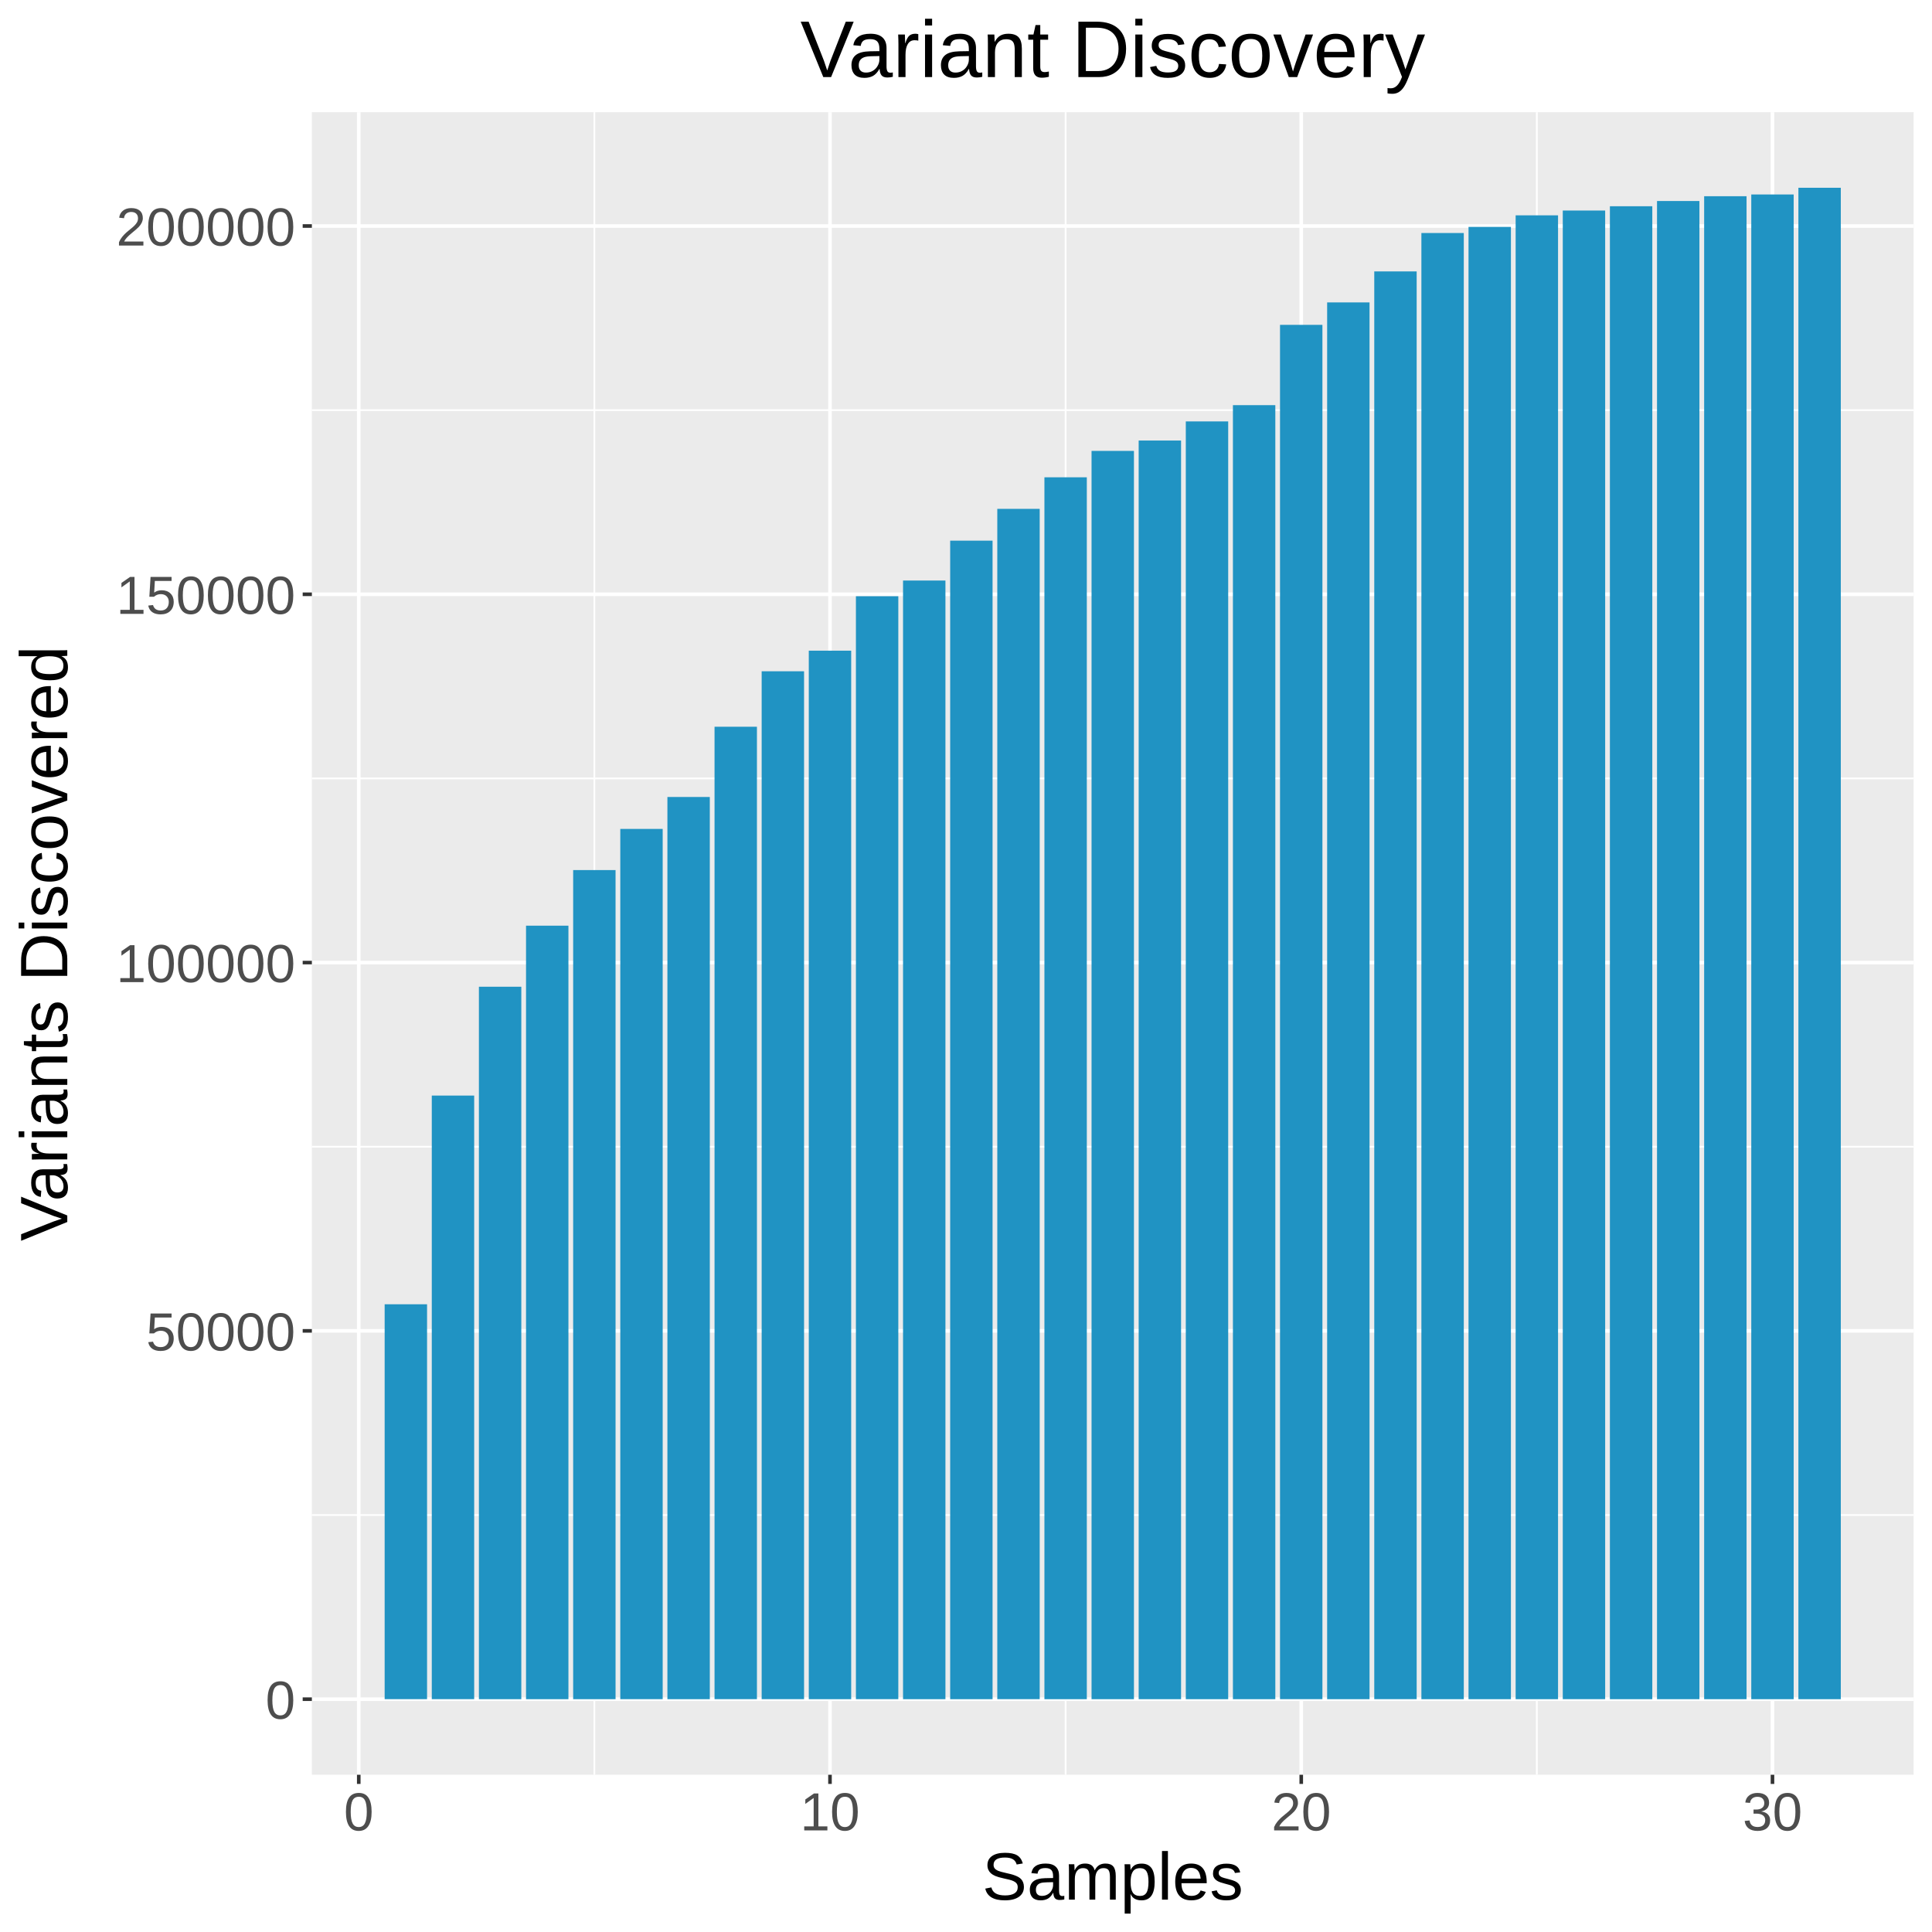
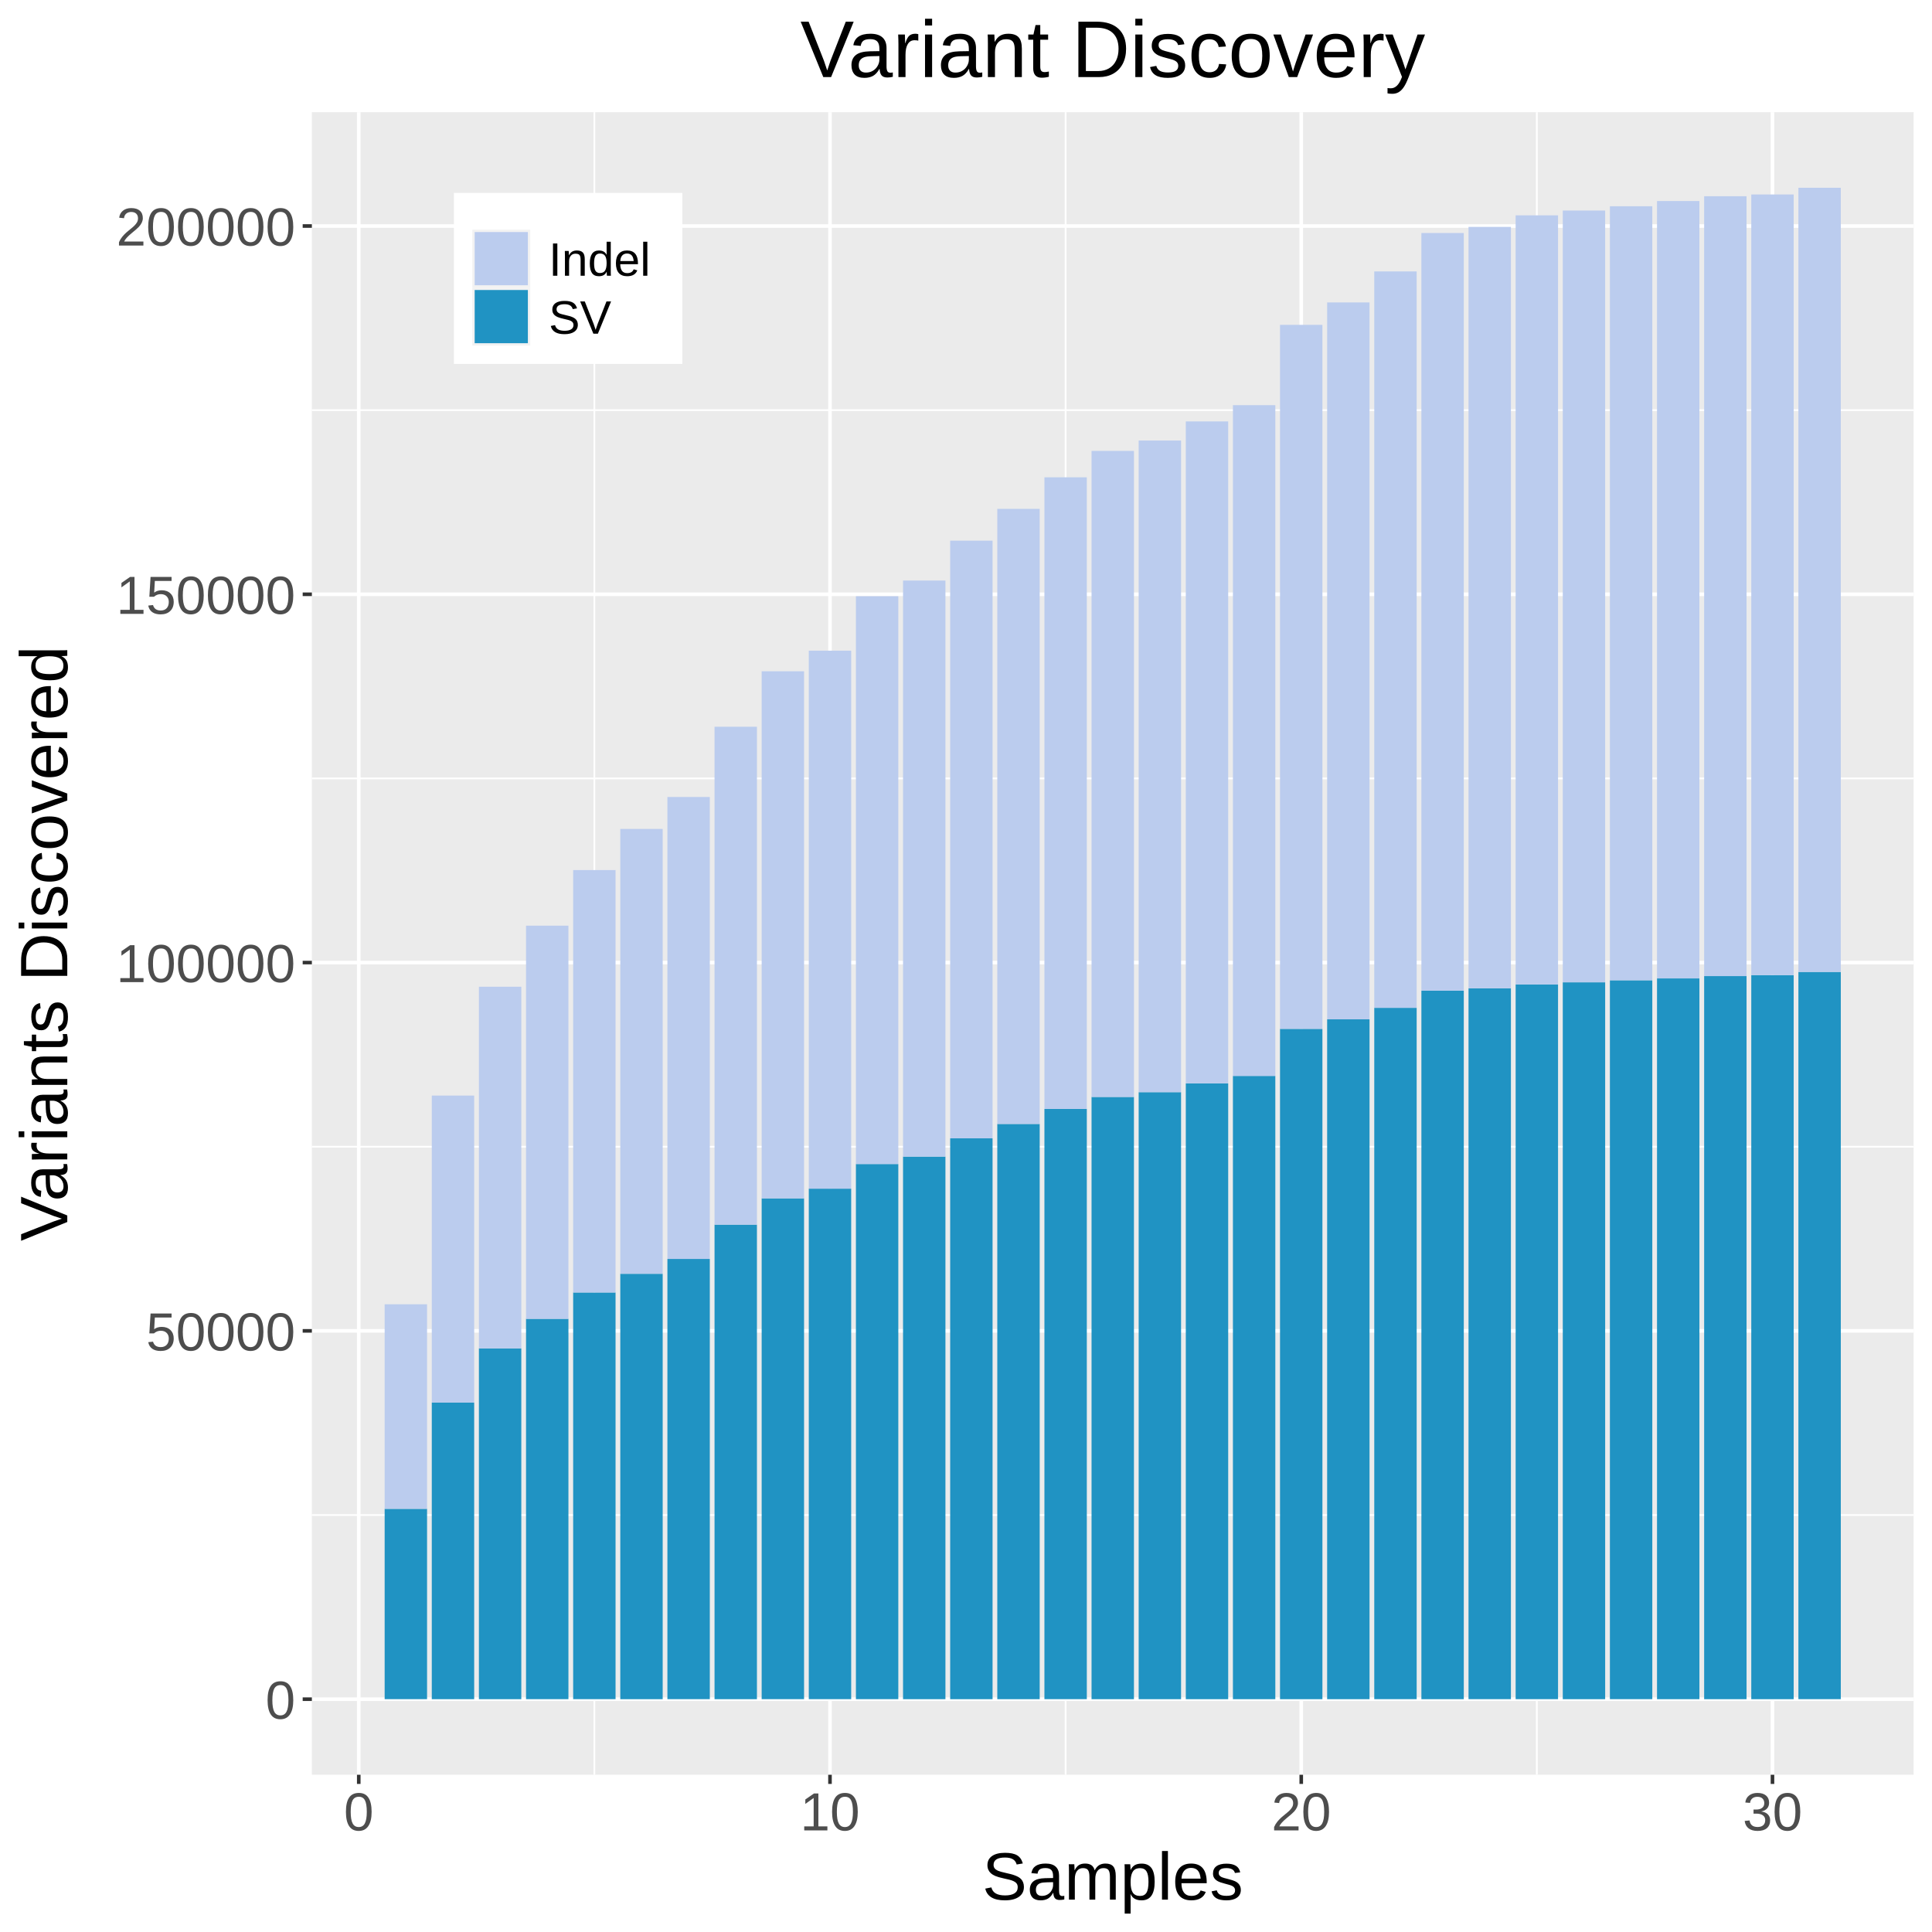
<svg xmlns="http://www.w3.org/2000/svg" class="svglite" width="576.00pt" height="576.00pt" viewBox="0 0 576.00 576.00">
  <defs>
    <style type="text/css">
    .svglite line, .svglite polyline, .svglite polygon, .svglite path, .svglite rect, .svglite circle {
      fill: none;
      stroke: #000000;
      stroke-linecap: round;
      stroke-linejoin: round;
      stroke-miterlimit: 10.00;
    }
  </style>
  </defs>
  <rect width="100%" height="100%" style="stroke: none; fill: #FFFFFF;" />
  <defs>
    <clipPath id="cpMC4wMHw1NzYuMDB8MC4wMHw1NzYuMDA=">
      <rect x="0.00" y="0.00" width="576.00" height="576.00" />
    </clipPath>
  </defs>
  <g clip-path="url(#cpMC4wMHw1NzYuMDB8MC4wMHw1NzYuMDA=)">
    <rect x="0" y="0.00" width="576.00" height="576.00" style="stroke-width: 1.07; stroke: #FFFFFF; fill: #FFFFFF;" />
  </g>
  <defs>
    <clipPath id="cpOTIuOTh8NTcwLjUyfDMzLjQ0fDUyOS4xMg==">
      <rect x="92.98" y="33.44" width="477.54" height="495.67" />
    </clipPath>
  </defs>
  <g clip-path="url(#cpOTIuOTh8NTcwLjUyfDMzLjQ0fDUyOS4xMg==)">
    <rect x="92.98" y="33.44" width="477.54" height="495.67" style="stroke-width: 1.07; stroke: none; fill: #EBEBEB;" />
    <polyline points="92.98,451.69 570.52,451.69 " style="stroke-width: 0.53; stroke: #FFFFFF; stroke-linecap: butt;" />
    <polyline points="92.98,341.88 570.52,341.88 " style="stroke-width: 0.53; stroke: #FFFFFF; stroke-linecap: butt;" />
    <polyline points="92.98,232.08 570.52,232.08 " style="stroke-width: 0.53; stroke: #FFFFFF; stroke-linecap: butt;" />
    <polyline points="92.98,122.28 570.52,122.28 " style="stroke-width: 0.53; stroke: #FFFFFF; stroke-linecap: butt;" />
    <polyline points="177.20,529.12 177.20,33.44 " style="stroke-width: 0.53; stroke: #FFFFFF; stroke-linecap: butt;" />
    <polyline points="317.70,529.12 317.70,33.44 " style="stroke-width: 0.53; stroke: #FFFFFF; stroke-linecap: butt;" />
    <polyline points="458.19,529.12 458.19,33.44 " style="stroke-width: 0.53; stroke: #FFFFFF; stroke-linecap: butt;" />
    <polyline points="92.98,506.59 570.52,506.59 " style="stroke-width: 1.07; stroke: #FFFFFF; stroke-linecap: butt;" />
    <polyline points="92.98,396.78 570.52,396.78 " style="stroke-width: 1.07; stroke: #FFFFFF; stroke-linecap: butt;" />
    <polyline points="92.98,286.98 570.52,286.98 " style="stroke-width: 1.07; stroke: #FFFFFF; stroke-linecap: butt;" />
    <polyline points="92.98,177.18 570.52,177.18 " style="stroke-width: 1.07; stroke: #FFFFFF; stroke-linecap: butt;" />
    <polyline points="92.98,67.38 570.52,67.38 " style="stroke-width: 1.07; stroke: #FFFFFF; stroke-linecap: butt;" />
    <polyline points="106.96,529.12 106.96,33.44 " style="stroke-width: 1.07; stroke: #FFFFFF; stroke-linecap: butt;" />
    <polyline points="247.45,529.12 247.45,33.44 " style="stroke-width: 1.07; stroke: #FFFFFF; stroke-linecap: butt;" />
    <polyline points="387.95,529.12 387.95,33.44 " style="stroke-width: 1.07; stroke: #FFFFFF; stroke-linecap: butt;" />
    <polyline points="528.44,529.12 528.44,33.44 " style="stroke-width: 1.07; stroke: #FFFFFF; stroke-linecap: butt;" />
-     <rect x="114.68" y="388.85" width="12.64" height="117.73" style="stroke-width: 9.68; stroke: none; stroke-linecap: square; stroke-linejoin: miter; fill: #2093C3;" />
-     <rect x="128.73" y="326.63" width="12.64" height="179.95" style="stroke-width: 9.68; stroke: none; stroke-linecap: square; stroke-linejoin: miter; fill: #2093C3;" />
-     <rect x="142.78" y="294.18" width="12.64" height="212.41" style="stroke-width: 9.68; stroke: none; stroke-linecap: square; stroke-linejoin: miter; fill: #2093C3;" />
-     <rect x="156.83" y="275.98" width="12.64" height="230.61" style="stroke-width: 9.68; stroke: none; stroke-linecap: square; stroke-linejoin: miter; fill: #2093C3;" />
-     <rect x="170.88" y="259.40" width="12.64" height="247.19" style="stroke-width: 9.68; stroke: none; stroke-linecap: square; stroke-linejoin: miter; fill: #2093C3;" />
-     <rect x="184.93" y="247.13" width="12.64" height="259.45" style="stroke-width: 9.68; stroke: none; stroke-linecap: square; stroke-linejoin: miter; fill: #2093C3;" />
-     <rect x="198.98" y="237.61" width="12.64" height="268.98" style="stroke-width: 9.68; stroke: none; stroke-linecap: square; stroke-linejoin: miter; fill: #2093C3;" />
-     <rect x="213.03" y="216.67" width="12.64" height="289.91" style="stroke-width: 9.68; stroke: none; stroke-linecap: square; stroke-linejoin: miter; fill: #2093C3;" />
-     <rect x="227.08" y="200.13" width="12.64" height="306.45" style="stroke-width: 9.68; stroke: none; stroke-linecap: square; stroke-linejoin: miter; fill: #2093C3;" />
-     <rect x="241.13" y="193.99" width="12.64" height="312.60" style="stroke-width: 9.68; stroke: none; stroke-linecap: square; stroke-linejoin: miter; fill: #2093C3;" />
-     <rect x="255.18" y="177.76" width="12.64" height="328.82" style="stroke-width: 9.68; stroke: none; stroke-linecap: square; stroke-linejoin: miter; fill: #2093C3;" />
-     <rect x="269.23" y="173.08" width="12.64" height="333.51" style="stroke-width: 9.68; stroke: none; stroke-linecap: square; stroke-linejoin: miter; fill: #2093C3;" />
-     <rect x="283.28" y="161.19" width="12.64" height="345.40" style="stroke-width: 9.68; stroke: none; stroke-linecap: square; stroke-linejoin: miter; fill: #2093C3;" />
-     <rect x="297.33" y="151.71" width="12.64" height="354.87" style="stroke-width: 9.68; stroke: none; stroke-linecap: square; stroke-linejoin: miter; fill: #2093C3;" />
-     <rect x="311.38" y="142.30" width="12.64" height="364.29" style="stroke-width: 9.68; stroke: none; stroke-linecap: square; stroke-linejoin: miter; fill: #2093C3;" />
-     <rect x="325.43" y="134.43" width="12.64" height="372.16" style="stroke-width: 9.68; stroke: none; stroke-linecap: square; stroke-linejoin: miter; fill: #2093C3;" />
-     <rect x="339.48" y="131.34" width="12.64" height="375.25" style="stroke-width: 9.68; stroke: none; stroke-linecap: square; stroke-linejoin: miter; fill: #2093C3;" />
-     <rect x="353.53" y="125.64" width="12.64" height="380.95" style="stroke-width: 9.68; stroke: none; stroke-linecap: square; stroke-linejoin: miter; fill: #2093C3;" />
-     <rect x="367.58" y="120.79" width="12.64" height="385.80" style="stroke-width: 9.68; stroke: none; stroke-linecap: square; stroke-linejoin: miter; fill: #2093C3;" />
-     <rect x="381.62" y="96.85" width="12.64" height="409.73" style="stroke-width: 9.68; stroke: none; stroke-linecap: square; stroke-linejoin: miter; fill: #2093C3;" />
-     <rect x="395.67" y="90.16" width="12.64" height="416.43" style="stroke-width: 9.68; stroke: none; stroke-linecap: square; stroke-linejoin: miter; fill: #2093C3;" />
-     <rect x="409.72" y="80.92" width="12.64" height="425.66" style="stroke-width: 9.68; stroke: none; stroke-linecap: square; stroke-linejoin: miter; fill: #2093C3;" />
-     <rect x="423.77" y="69.47" width="12.64" height="437.12" style="stroke-width: 9.68; stroke: none; stroke-linecap: square; stroke-linejoin: miter; fill: #2093C3;" />
-     <rect x="437.82" y="67.65" width="12.64" height="438.94" style="stroke-width: 9.68; stroke: none; stroke-linecap: square; stroke-linejoin: miter; fill: #2093C3;" />
-     <rect x="451.87" y="64.20" width="12.64" height="442.39" style="stroke-width: 9.68; stroke: none; stroke-linecap: square; stroke-linejoin: miter; fill: #2093C3;" />
-     <rect x="465.92" y="62.77" width="12.64" height="443.81" style="stroke-width: 9.68; stroke: none; stroke-linecap: square; stroke-linejoin: miter; fill: #2093C3;" />
-     <rect x="479.97" y="61.49" width="12.64" height="445.10" style="stroke-width: 9.68; stroke: none; stroke-linecap: square; stroke-linejoin: miter; fill: #2093C3;" />
-     <rect x="494.02" y="59.93" width="12.64" height="446.66" style="stroke-width: 9.68; stroke: none; stroke-linecap: square; stroke-linejoin: miter; fill: #2093C3;" />
-     <rect x="508.07" y="58.50" width="12.64" height="448.09" style="stroke-width: 9.68; stroke: none; stroke-linecap: square; stroke-linejoin: miter; fill: #2093C3;" />
-     <rect x="522.12" y="57.98" width="12.64" height="448.61" style="stroke-width: 9.68; stroke: none; stroke-linecap: square; stroke-linejoin: miter; fill: #2093C3;" />
-     <rect x="536.17" y="55.98" width="12.64" height="450.61" style="stroke-width: 9.68; stroke: none; stroke-linecap: square; stroke-linejoin: miter; fill: #2093C3;" />
+     <rect x="114.68" y="449.83" width="12.64" height="56.75" style="stroke-width: 1.07; stroke: none; stroke-linecap: square; stroke-linejoin: miter; fill: #2093C3;" />
+     <rect x="128.73" y="418.16" width="12.64" height="88.43" style="stroke-width: 1.07; stroke: none; stroke-linecap: square; stroke-linejoin: miter; fill: #2093C3;" />
+     <rect x="142.78" y="402.00" width="12.64" height="104.59" style="stroke-width: 1.07; stroke: none; stroke-linecap: square; stroke-linejoin: miter; fill: #2093C3;" />
+     <rect x="156.83" y="393.18" width="12.64" height="113.40" style="stroke-width: 1.07; stroke: none; stroke-linecap: square; stroke-linejoin: miter; fill: #2093C3;" />
+     <rect x="170.88" y="385.33" width="12.64" height="121.25" style="stroke-width: 1.07; stroke: none; stroke-linecap: square; stroke-linejoin: miter; fill: #2093C3;" />
+     <rect x="184.93" y="379.76" width="12.64" height="126.83" style="stroke-width: 1.07; stroke: none; stroke-linecap: square; stroke-linejoin: miter; fill: #2093C3;" />
+     <rect x="198.98" y="375.33" width="12.64" height="131.25" style="stroke-width: 1.07; stroke: none; stroke-linecap: square; stroke-linejoin: miter; fill: #2093C3;" />
+     <rect x="213.03" y="365.11" width="12.64" height="141.48" style="stroke-width: 1.07; stroke: none; stroke-linecap: square; stroke-linejoin: miter; fill: #2093C3;" />
+     <rect x="227.08" y="357.27" width="12.64" height="149.31" style="stroke-width: 1.07; stroke: none; stroke-linecap: square; stroke-linejoin: miter; fill: #2093C3;" />
+     <rect x="241.13" y="354.38" width="12.64" height="152.20" style="stroke-width: 1.07; stroke: none; stroke-linecap: square; stroke-linejoin: miter; fill: #2093C3;" />
+     <rect x="255.18" y="347.04" width="12.64" height="159.54" style="stroke-width: 1.07; stroke: none; stroke-linecap: square; stroke-linejoin: miter; fill: #2093C3;" />
+     <rect x="269.23" y="344.82" width="12.64" height="161.77" style="stroke-width: 1.07; stroke: none; stroke-linecap: square; stroke-linejoin: miter; fill: #2093C3;" />
+     <rect x="283.28" y="339.38" width="12.64" height="167.21" style="stroke-width: 1.07; stroke: none; stroke-linecap: square; stroke-linejoin: miter; fill: #2093C3;" />
+     <rect x="297.33" y="335.09" width="12.64" height="171.50" style="stroke-width: 1.07; stroke: none; stroke-linecap: square; stroke-linejoin: miter; fill: #2093C3;" />
+     <rect x="311.38" y="330.61" width="12.64" height="175.97" style="stroke-width: 1.07; stroke: none; stroke-linecap: square; stroke-linejoin: miter; fill: #2093C3;" />
+     <rect x="325.43" y="327.04" width="12.64" height="179.55" style="stroke-width: 1.07; stroke: none; stroke-linecap: square; stroke-linejoin: miter; fill: #2093C3;" />
+     <rect x="339.48" y="325.62" width="12.64" height="180.97" style="stroke-width: 1.07; stroke: none; stroke-linecap: square; stroke-linejoin: miter; fill: #2093C3;" />
+     <rect x="353.53" y="322.99" width="12.64" height="183.60" style="stroke-width: 1.07; stroke: none; stroke-linecap: square; stroke-linejoin: miter; fill: #2093C3;" />
+     <rect x="367.58" y="320.77" width="12.64" height="185.82" style="stroke-width: 1.07; stroke: none; stroke-linecap: square; stroke-linejoin: miter; fill: #2093C3;" />
+     <rect x="381.62" y="306.74" width="12.64" height="199.85" style="stroke-width: 1.07; stroke: none; stroke-linecap: square; stroke-linejoin: miter; fill: #2093C3;" />
+     <rect x="395.67" y="303.90" width="12.64" height="202.69" style="stroke-width: 1.07; stroke: none; stroke-linecap: square; stroke-linejoin: miter; fill: #2093C3;" />
+     <rect x="409.72" y="300.47" width="12.64" height="206.11" style="stroke-width: 1.07; stroke: none; stroke-linecap: square; stroke-linejoin: miter; fill: #2093C3;" />
+     <rect x="423.77" y="295.36" width="12.64" height="211.23" style="stroke-width: 1.07; stroke: none; stroke-linecap: square; stroke-linejoin: miter; fill: #2093C3;" />
+     <rect x="437.82" y="294.64" width="12.64" height="211.94" style="stroke-width: 1.07; stroke: none; stroke-linecap: square; stroke-linejoin: miter; fill: #2093C3;" />
+     <rect x="451.87" y="293.50" width="12.64" height="213.08" style="stroke-width: 1.07; stroke: none; stroke-linecap: square; stroke-linejoin: miter; fill: #2093C3;" />
+     <rect x="465.92" y="292.87" width="12.64" height="213.72" style="stroke-width: 1.07; stroke: none; stroke-linecap: square; stroke-linejoin: miter; fill: #2093C3;" />
+     <rect x="479.97" y="292.25" width="12.64" height="214.33" style="stroke-width: 1.07; stroke: none; stroke-linecap: square; stroke-linejoin: miter; fill: #2093C3;" />
+     <rect x="494.02" y="291.70" width="12.64" height="214.89" style="stroke-width: 1.07; stroke: none; stroke-linecap: square; stroke-linejoin: miter; fill: #2093C3;" />
+     <rect x="508.07" y="291.01" width="12.64" height="215.58" style="stroke-width: 1.07; stroke: none; stroke-linecap: square; stroke-linejoin: miter; fill: #2093C3;" />
+     <rect x="522.12" y="290.72" width="12.64" height="215.87" style="stroke-width: 1.07; stroke: none; stroke-linecap: square; stroke-linejoin: miter; fill: #2093C3;" />
+     <rect x="536.17" y="289.76" width="12.64" height="216.82" style="stroke-width: 1.07; stroke: none; stroke-linecap: square; stroke-linejoin: miter; fill: #2093C3;" />
+     <rect x="114.68" y="388.85" width="12.64" height="60.98" style="stroke-width: 1.07; stroke: none; stroke-linecap: square; stroke-linejoin: miter; fill: #BBCCEE;" />
+     <rect x="128.73" y="326.63" width="12.64" height="91.53" style="stroke-width: 1.07; stroke: none; stroke-linecap: square; stroke-linejoin: miter; fill: #BBCCEE;" />
+     <rect x="142.78" y="294.18" width="12.64" height="107.82" style="stroke-width: 1.07; stroke: none; stroke-linecap: square; stroke-linejoin: miter; fill: #BBCCEE;" />
+     <rect x="156.83" y="275.98" width="12.64" height="117.21" style="stroke-width: 1.07; stroke: none; stroke-linecap: square; stroke-linejoin: miter; fill: #BBCCEE;" />
+     <rect x="170.88" y="259.40" width="12.64" height="125.94" style="stroke-width: 1.07; stroke: none; stroke-linecap: square; stroke-linejoin: miter; fill: #BBCCEE;" />
+     <rect x="184.93" y="247.13" width="12.64" height="132.62" style="stroke-width: 1.07; stroke: none; stroke-linecap: square; stroke-linejoin: miter; fill: #BBCCEE;" />
+     <rect x="198.98" y="237.61" width="12.64" height="137.73" style="stroke-width: 1.07; stroke: none; stroke-linecap: square; stroke-linejoin: miter; fill: #BBCCEE;" />
+     <rect x="213.03" y="216.67" width="12.64" height="148.43" style="stroke-width: 1.07; stroke: none; stroke-linecap: square; stroke-linejoin: miter; fill: #BBCCEE;" />
+     <rect x="227.08" y="200.13" width="12.64" height="157.14" style="stroke-width: 1.07; stroke: none; stroke-linecap: square; stroke-linejoin: miter; fill: #BBCCEE;" />
+     <rect x="241.13" y="193.99" width="12.64" height="160.40" style="stroke-width: 1.07; stroke: none; stroke-linecap: square; stroke-linejoin: miter; fill: #BBCCEE;" />
+     <rect x="255.18" y="177.76" width="12.64" height="169.28" style="stroke-width: 1.07; stroke: none; stroke-linecap: square; stroke-linejoin: miter; fill: #BBCCEE;" />
+     <rect x="269.23" y="173.08" width="12.64" height="171.74" style="stroke-width: 1.07; stroke: none; stroke-linecap: square; stroke-linejoin: miter; fill: #BBCCEE;" />
+     <rect x="283.28" y="161.19" width="12.64" height="178.19" style="stroke-width: 1.07; stroke: none; stroke-linecap: square; stroke-linejoin: miter; fill: #BBCCEE;" />
+     <rect x="297.33" y="151.71" width="12.64" height="183.38" style="stroke-width: 1.07; stroke: none; stroke-linecap: square; stroke-linejoin: miter; fill: #BBCCEE;" />
+     <rect x="311.38" y="142.30" width="12.64" height="188.31" style="stroke-width: 1.07; stroke: none; stroke-linecap: square; stroke-linejoin: miter; fill: #BBCCEE;" />
+     <rect x="325.43" y="134.43" width="12.64" height="192.60" style="stroke-width: 1.07; stroke: none; stroke-linecap: square; stroke-linejoin: miter; fill: #BBCCEE;" />
+     <rect x="339.48" y="131.34" width="12.64" height="194.28" style="stroke-width: 1.07; stroke: none; stroke-linecap: square; stroke-linejoin: miter; fill: #BBCCEE;" />
+     <rect x="353.53" y="125.64" width="12.64" height="197.35" style="stroke-width: 1.07; stroke: none; stroke-linecap: square; stroke-linejoin: miter; fill: #BBCCEE;" />
+     <rect x="367.58" y="120.79" width="12.64" height="199.98" style="stroke-width: 1.07; stroke: none; stroke-linecap: square; stroke-linejoin: miter; fill: #BBCCEE;" />
+     <rect x="381.62" y="96.85" width="12.64" height="209.89" style="stroke-width: 1.07; stroke: none; stroke-linecap: square; stroke-linejoin: miter; fill: #BBCCEE;" />
+     <rect x="395.67" y="90.16" width="12.64" height="213.74" style="stroke-width: 1.07; stroke: none; stroke-linecap: square; stroke-linejoin: miter; fill: #BBCCEE;" />
+     <rect x="409.72" y="80.92" width="12.64" height="219.55" style="stroke-width: 1.07; stroke: none; stroke-linecap: square; stroke-linejoin: miter; fill: #BBCCEE;" />
+     <rect x="423.77" y="69.47" width="12.64" height="225.89" style="stroke-width: 1.07; stroke: none; stroke-linecap: square; stroke-linejoin: miter; fill: #BBCCEE;" />
+     <rect x="437.82" y="67.65" width="12.64" height="226.99" style="stroke-width: 1.07; stroke: none; stroke-linecap: square; stroke-linejoin: miter; fill: #BBCCEE;" />
+     <rect x="451.87" y="64.20" width="12.64" height="229.30" style="stroke-width: 1.07; stroke: none; stroke-linecap: square; stroke-linejoin: miter; fill: #BBCCEE;" />
+     <rect x="465.92" y="62.77" width="12.64" height="230.09" style="stroke-width: 1.07; stroke: none; stroke-linecap: square; stroke-linejoin: miter; fill: #BBCCEE;" />
+     <rect x="479.97" y="61.49" width="12.64" height="230.76" style="stroke-width: 1.07; stroke: none; stroke-linecap: square; stroke-linejoin: miter; fill: #BBCCEE;" />
+     <rect x="494.02" y="59.93" width="12.64" height="231.77" style="stroke-width: 1.07; stroke: none; stroke-linecap: square; stroke-linejoin: miter; fill: #BBCCEE;" />
+     <rect x="508.07" y="58.50" width="12.64" height="232.50" style="stroke-width: 1.07; stroke: none; stroke-linecap: square; stroke-linejoin: miter; fill: #BBCCEE;" />
+     <rect x="522.12" y="57.98" width="12.64" height="232.74" style="stroke-width: 1.07; stroke: none; stroke-linecap: square; stroke-linejoin: miter; fill: #BBCCEE;" />
+     <rect x="536.17" y="55.98" width="12.64" height="233.79" style="stroke-width: 1.07; stroke: none; stroke-linecap: square; stroke-linejoin: miter; fill: #BBCCEE;" />
  </g>
  <g clip-path="url(#cpMC4wMHw1NzYuMDB8MC4wMHw1NzYuMDA=)">
    <text x="88.05" y="512.42" text-anchor="end" style="font-size: 16.00px; fill: #4D4D4D; font-family: Arimo;" textLength="10.18px" lengthAdjust="spacingAndGlyphs">0</text>
    <text x="88.05" y="402.62" text-anchor="end" style="font-size: 16.00px; fill: #4D4D4D; font-family: Arimo;" textLength="50.90px" lengthAdjust="spacingAndGlyphs">50000</text>
    <text x="88.05" y="292.81" text-anchor="end" style="font-size: 16.00px; fill: #4D4D4D; font-family: Arimo;" textLength="61.08px" lengthAdjust="spacingAndGlyphs">100000</text>
    <text x="88.05" y="183.01" text-anchor="end" style="font-size: 16.00px; fill: #4D4D4D; font-family: Arimo;" textLength="61.08px" lengthAdjust="spacingAndGlyphs">150000</text>
    <text x="88.05" y="73.21" text-anchor="end" style="font-size: 16.00px; fill: #4D4D4D; font-family: Arimo;" textLength="61.08px" lengthAdjust="spacingAndGlyphs">200000</text>
    <polyline points="90.24,506.59 92.98,506.59 " style="stroke-width: 1.07; stroke: #333333; stroke-linecap: butt;" />
    <polyline points="90.24,396.78 92.98,396.78 " style="stroke-width: 1.07; stroke: #333333; stroke-linecap: butt;" />
    <polyline points="90.24,286.98 92.98,286.98 " style="stroke-width: 1.07; stroke: #333333; stroke-linecap: butt;" />
    <polyline points="90.24,177.18 92.98,177.18 " style="stroke-width: 1.07; stroke: #333333; stroke-linecap: butt;" />
    <polyline points="90.24,67.38 92.98,67.38 " style="stroke-width: 1.07; stroke: #333333; stroke-linecap: butt;" />
    <polyline points="106.96,531.86 106.96,529.12 " style="stroke-width: 1.07; stroke: #333333; stroke-linecap: butt;" />
    <polyline points="247.45,531.86 247.45,529.12 " style="stroke-width: 1.07; stroke: #333333; stroke-linecap: butt;" />
    <polyline points="387.95,531.86 387.95,529.12 " style="stroke-width: 1.07; stroke: #333333; stroke-linecap: butt;" />
    <polyline points="528.44,531.86 528.44,529.12 " style="stroke-width: 1.07; stroke: #333333; stroke-linecap: butt;" />
    <text x="106.96" y="545.71" text-anchor="middle" style="font-size: 16.00px; fill: #4D4D4D; font-family: Arimo;" textLength="10.18px" lengthAdjust="spacingAndGlyphs">0</text>
    <text x="247.45" y="545.71" text-anchor="middle" style="font-size: 16.00px; fill: #4D4D4D; font-family: Arimo;" textLength="20.36px" lengthAdjust="spacingAndGlyphs">10</text>
    <text x="387.95" y="545.71" text-anchor="middle" style="font-size: 16.00px; fill: #4D4D4D; font-family: Arimo;" textLength="20.36px" lengthAdjust="spacingAndGlyphs">20</text>
    <text x="528.44" y="545.71" text-anchor="middle" style="font-size: 16.00px; fill: #4D4D4D; font-family: Arimo;" textLength="20.36px" lengthAdjust="spacingAndGlyphs">30</text>
    <text x="331.75" y="566.36" text-anchor="middle" style="font-size: 20.00px; font-family: Arimo;" textLength="85.41px" lengthAdjust="spacingAndGlyphs">Samples</text>
    <text transform="translate(20.06,281.28) rotate(-90)" text-anchor="middle" style="font-size: 20.00px; font-family: Arimo;" textLength="199.25px" lengthAdjust="spacingAndGlyphs">Variants Discovered</text>
+     <rect x="135.33" y="57.51" width="68.10" height="51.00" style="stroke-width: 1.07; stroke: none; fill: #FFFFFF;" />
+     <rect x="140.81" y="68.47" width="17.28" height="17.28" style="stroke-width: 1.07; stroke: none; fill: #F2F2F2;" />
+     <rect x="141.52" y="69.18" width="15.86" height="15.86" style="stroke-width: 1.07; stroke: none; stroke-linecap: square; stroke-linejoin: miter; fill: #BBCCEE;" />
+     <rect x="140.81" y="85.75" width="17.28" height="17.28" style="stroke-width: 1.07; stroke: none; fill: #F2F2F2;" />
+     <rect x="141.52" y="86.46" width="15.86" height="15.86" style="stroke-width: 1.07; stroke: none; stroke-linecap: square; stroke-linejoin: miter; fill: #2093C3;" />
+     <text x="163.57" y="82.21" style="font-size: 14.00px; font-family: Arimo;" textLength="34.38px" lengthAdjust="spacingAndGlyphs">Indel</text>
+     <text x="163.57" y="99.49" style="font-size: 14.00px; font-family: Arimo;" textLength="18.46px" lengthAdjust="spacingAndGlyphs">SV</text>
    <text x="331.75" y="22.98" text-anchor="middle" style="font-size: 24.00px; font-family: Arimo;" textLength="211.28px" lengthAdjust="spacingAndGlyphs">Variant Discovery</text>
  </g>
</svg>
